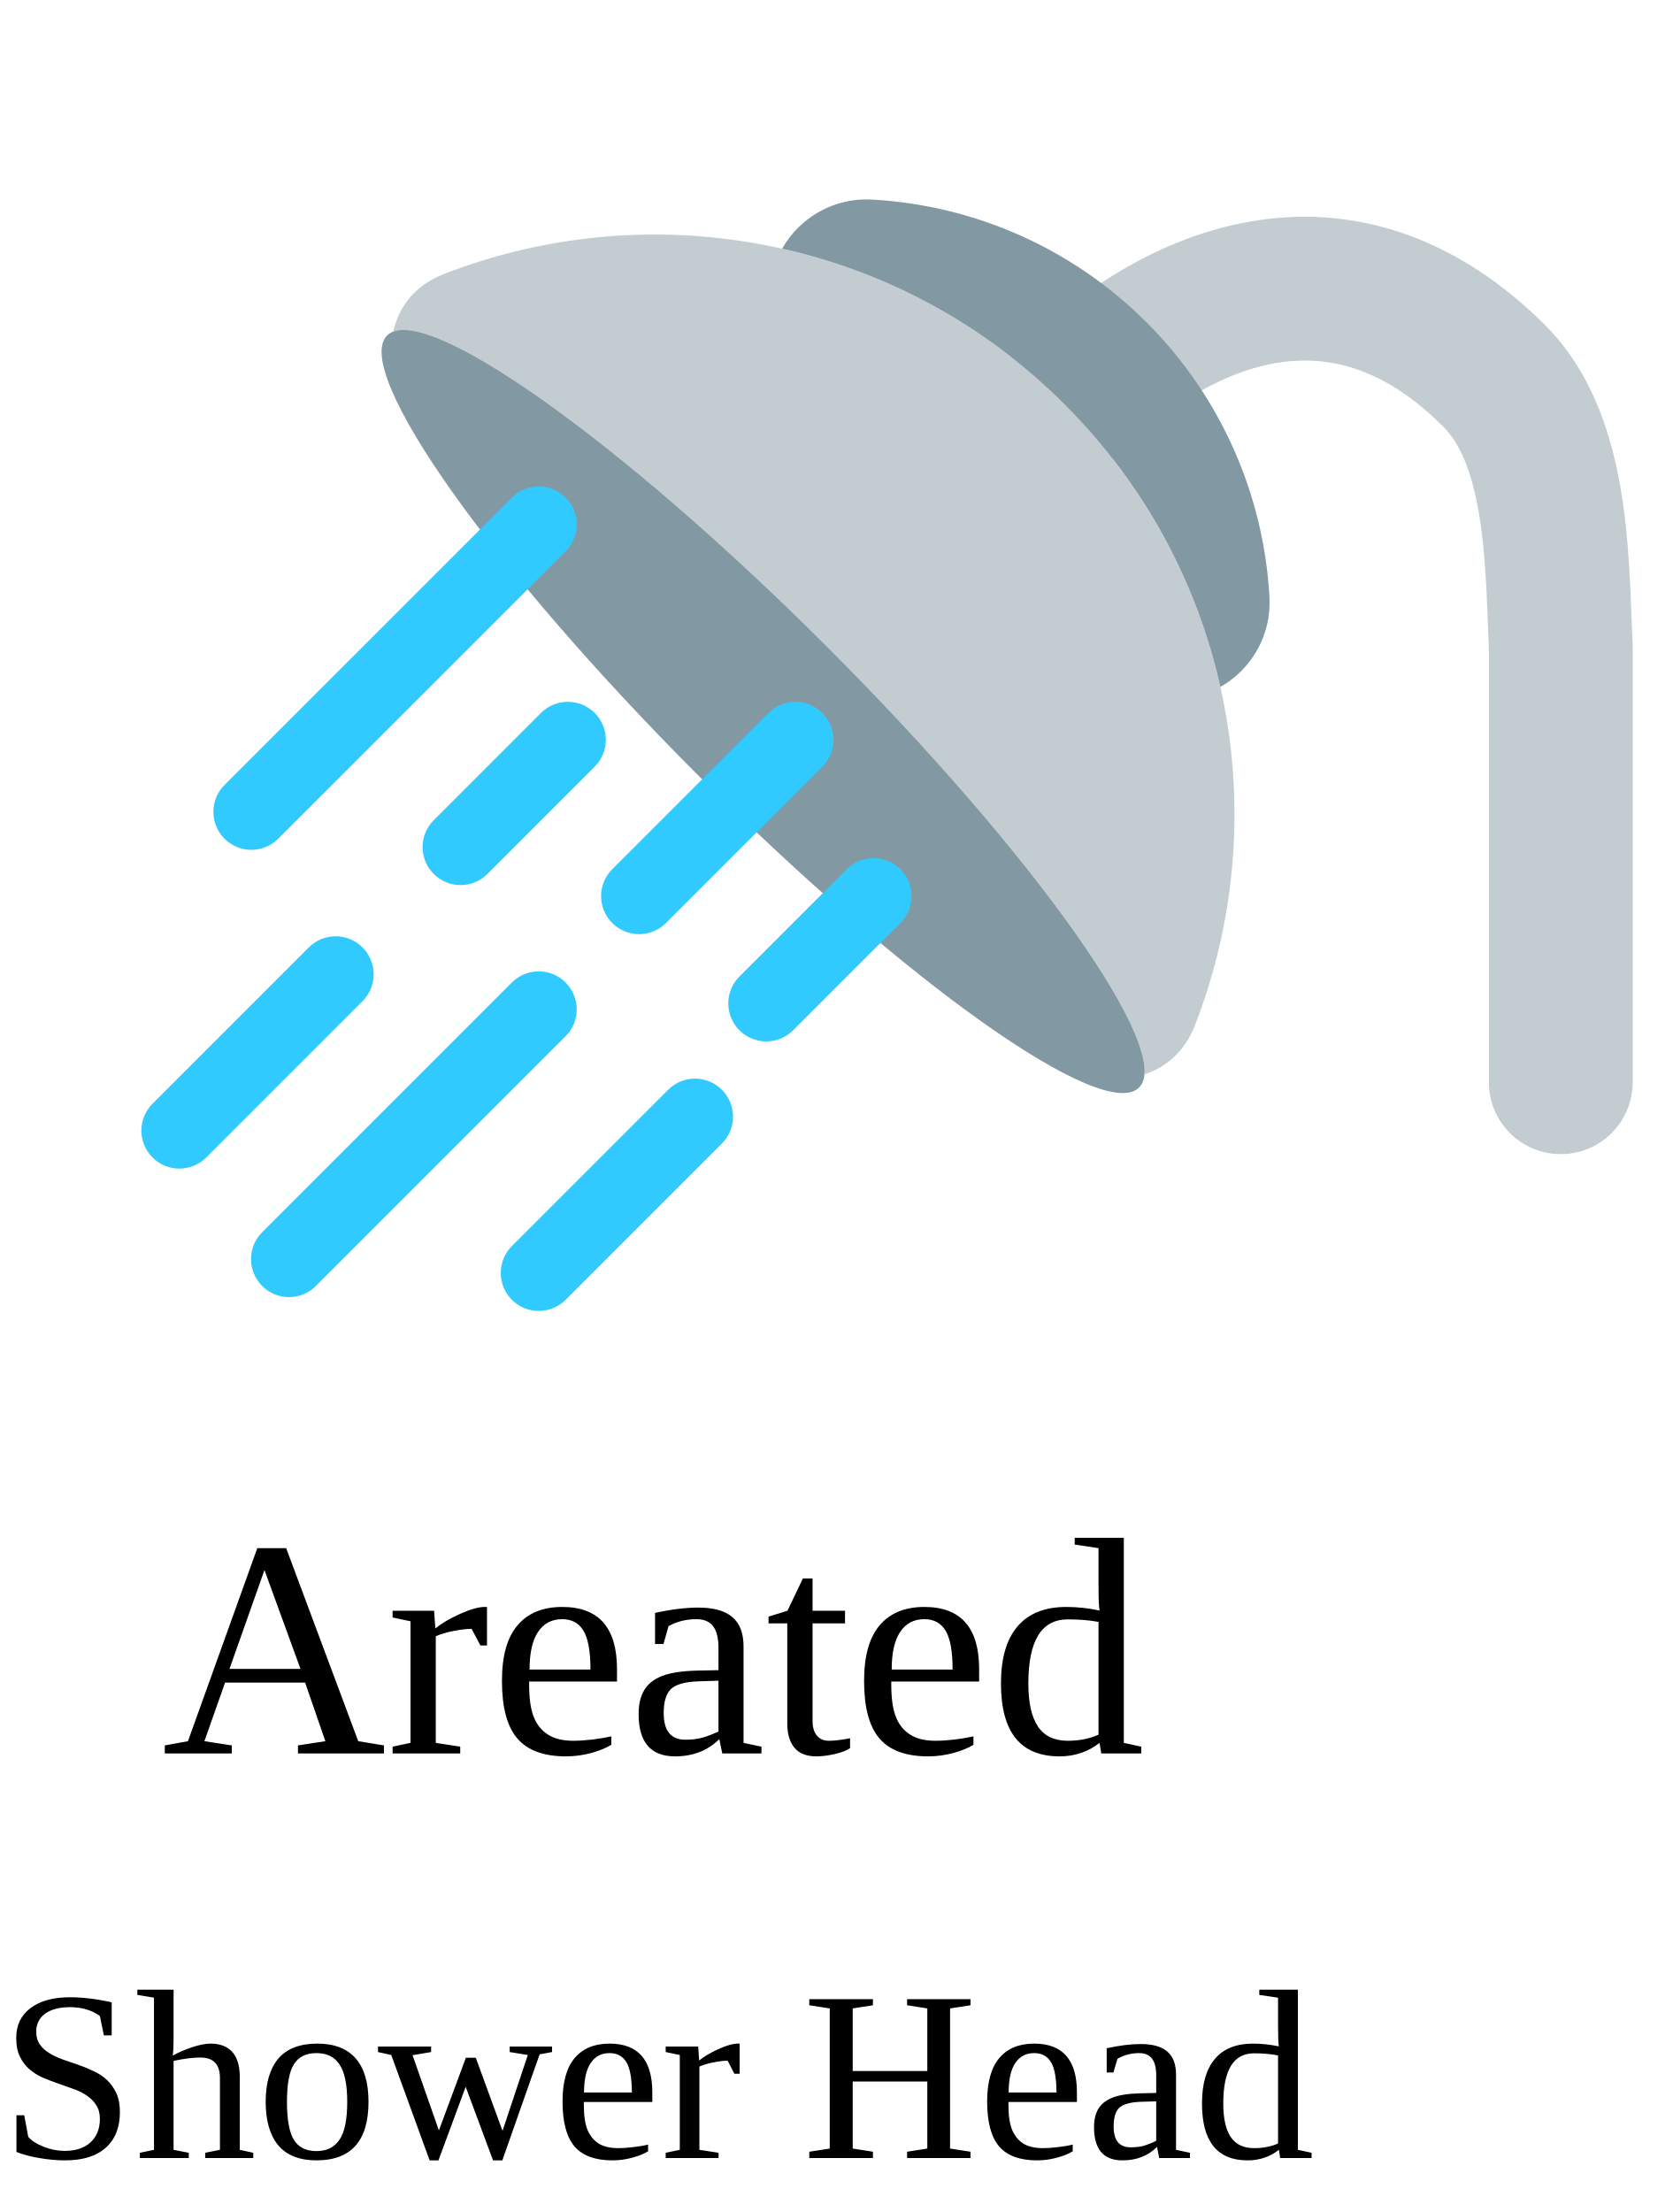
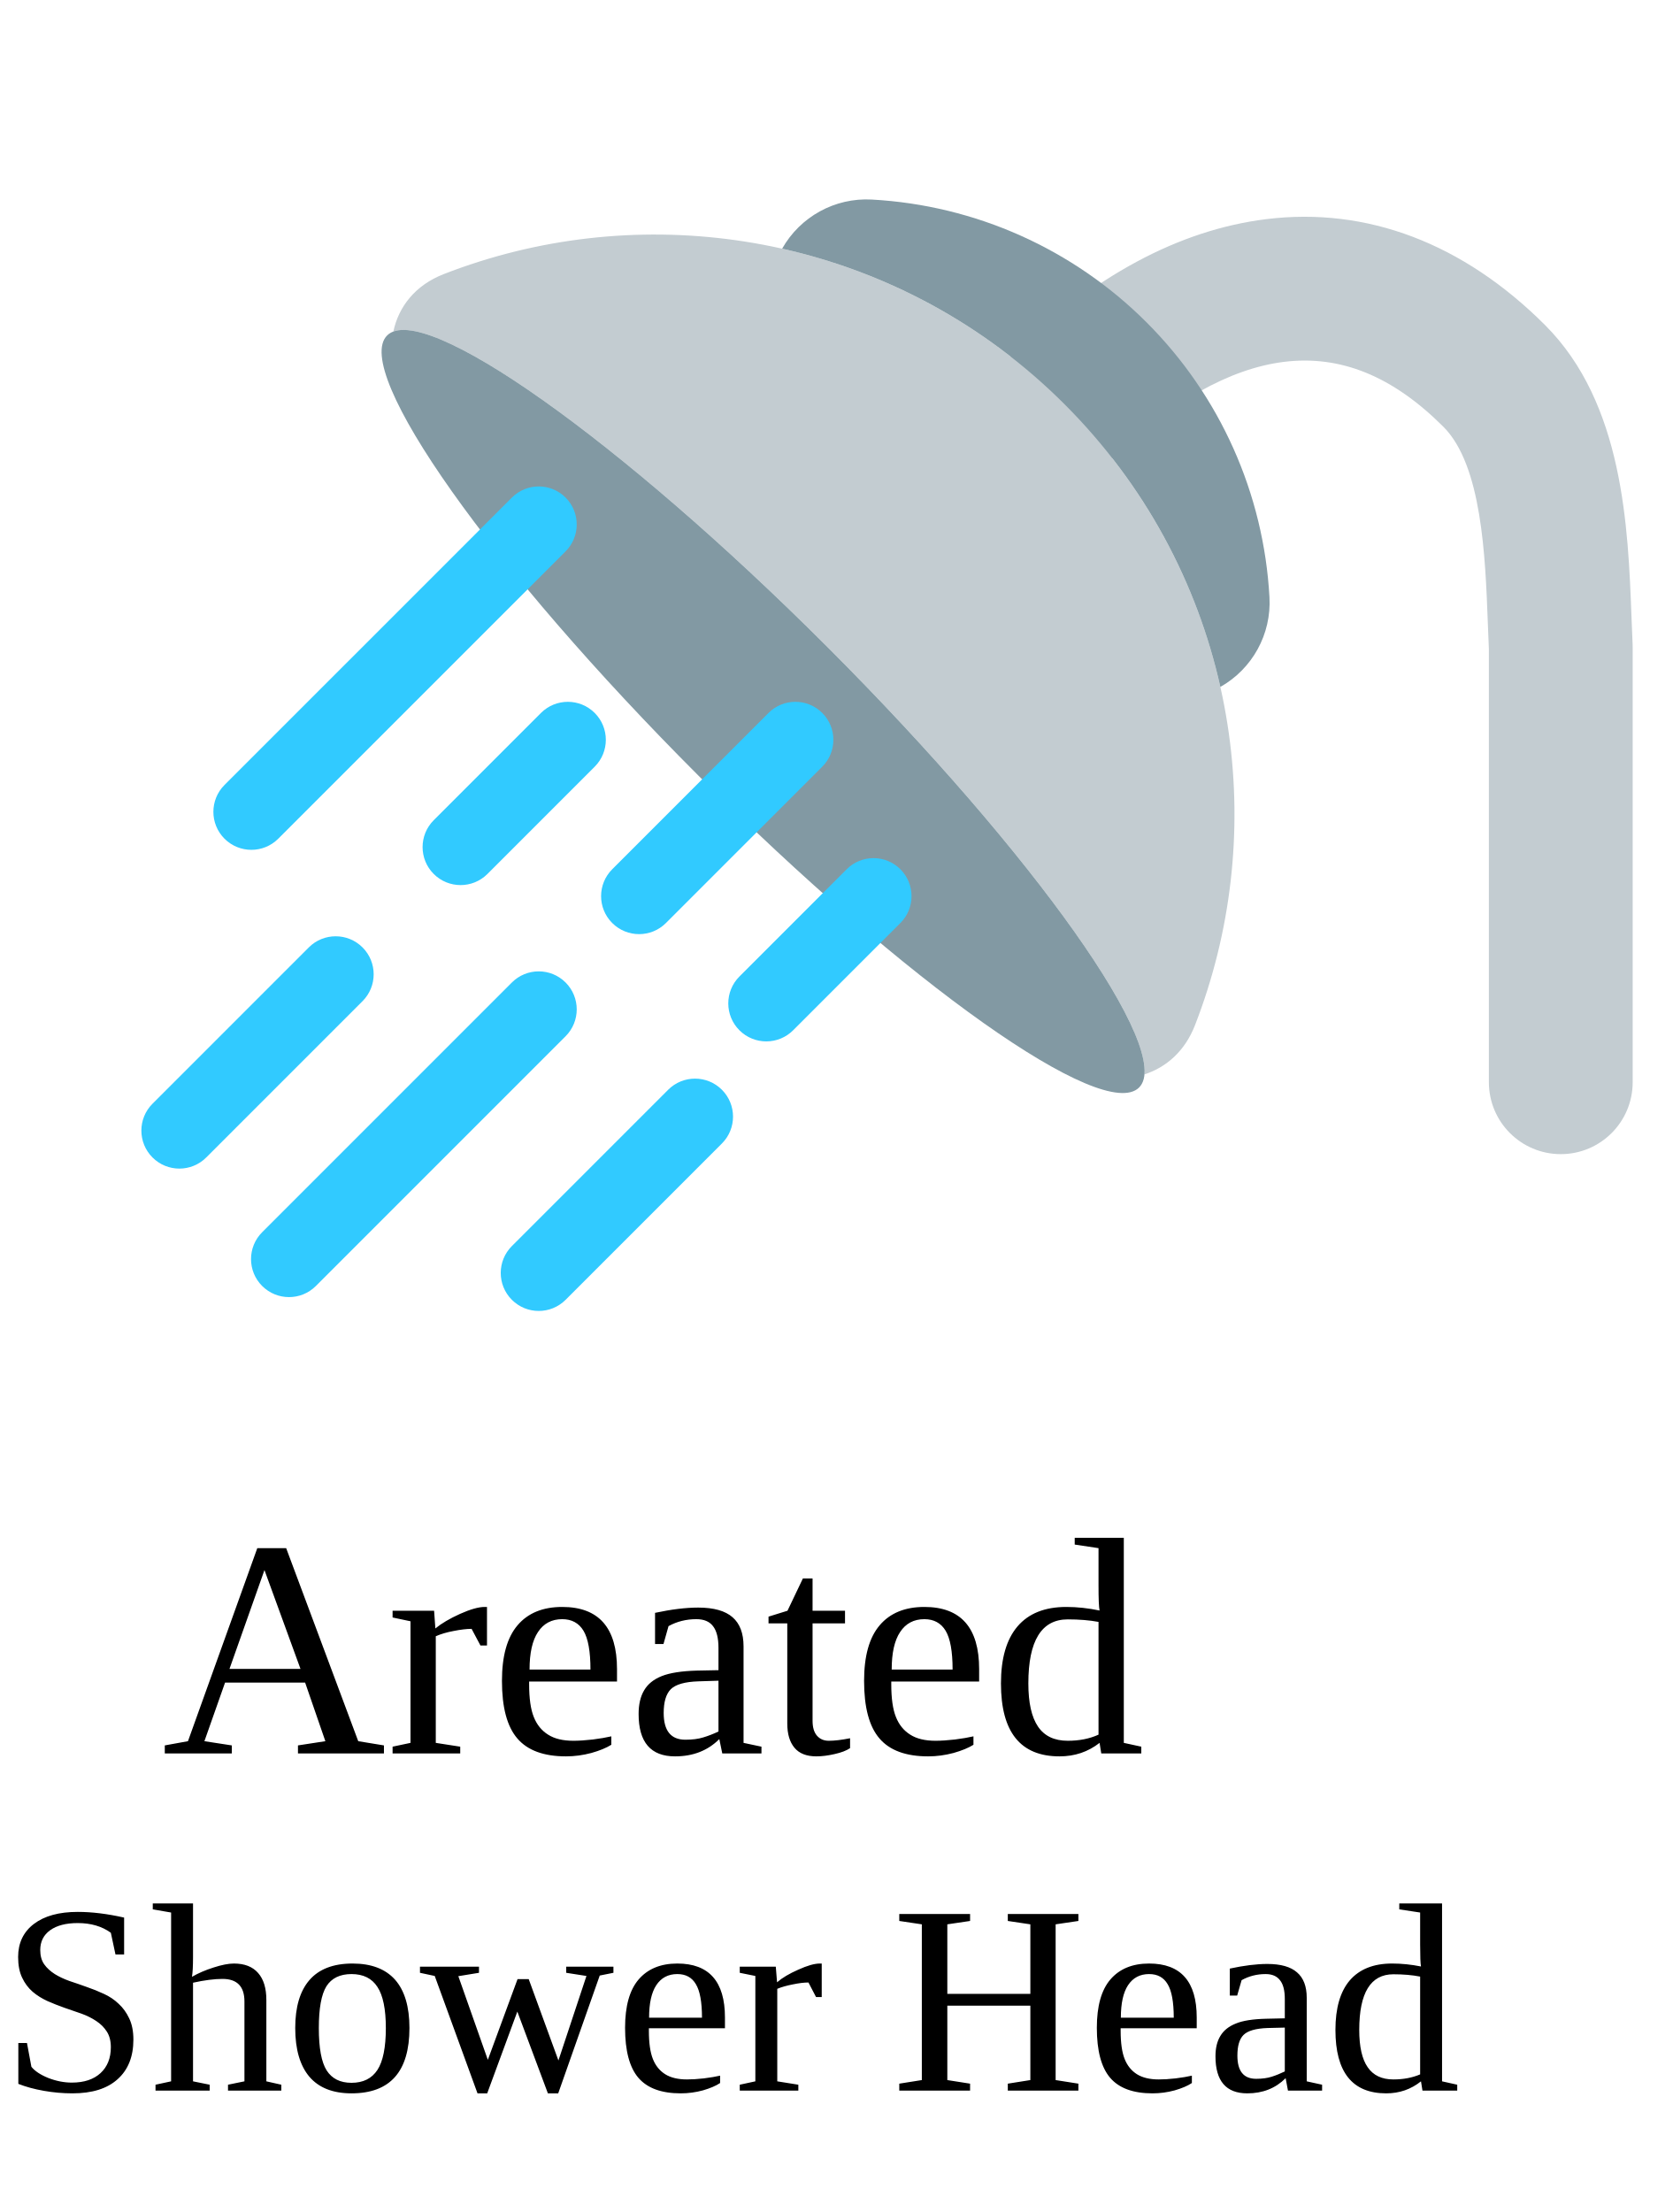
<svg xmlns="http://www.w3.org/2000/svg" width="100%" height="132%" viewBox="0 0 124 164">
  <g transform="translate(10, 10) scale(0.22)">
    <path fill="#C3CCD1" d="M504.79 171.574c-.136-2.87-.248-5.863-.364-8.948c-1.148-30.431-2.721-72.107-29.12-98.508c-27.57-27.57-60.066-39.92-93.985-35.719c-29.462 3.651-58.425 19.247-86.119 46.355C239.99 31.689 166.996 22.42 104.107 46.917c-9.664 3.764-15.216 11.011-16.988 19.364c16.28-6.094 79.699 39.713 146.323 106.337c63.805 63.805 108.51 124.665 106.827 144.001c7.36-2.384 13.624-7.829 17.012-16.526c24.493-62.874 15.238-135.847-27.802-191.053c19.557-19.022 39.499-30.275 57.802-32.543c19.079-2.363 36.66 4.798 53.756 21.892c12.956 12.956 14.114 43.652 14.959 66.065c.115 3.038.227 5.99.357 8.831v145.977c0 13.383 10.85 24.232 24.232 24.232s24.232-10.85 24.232-24.232V172.719l-.027-1.145z" />
    <path fill="#8299A3" d="M233.441 172.617c69.986 69.986 117.003 136.438 105.017 148.424c-11.987 11.987-78.439-35.031-148.424-105.017S73.03 79.587 85.017 67.6s78.438 35.031 148.424 105.017zM382.4 155.819a141.933 141.933 0 0 0-41.404-92.618a141.934 141.934 0 0 0-92.619-41.405c-12.484-.692-24.16 5.81-30.223 16.549c34.897 7.826 68.064 25.312 95.229 52.477c27.163 27.163 44.647 60.326 52.472 95.219c10.737-6.063 17.238-17.735 16.545-30.222z" />
    <path fill="#31CAFF" d="M145.174 392.59l52.678-52.679c5.001-5.001 5.001-13.11 0-18.111c-5.001-5.002-13.11-5.002-18.111 0l-52.678 52.679c-5.001 5.001-5.001 13.11 0 18.111c2.5 2.501 5.778 3.751 9.056 3.751s6.555-1.25 9.055-3.751zm-26.339-143.517l36.148-36.148c5.001-5.001 5.001-13.11 0-18.111c-5.001-5.002-13.11-5.002-18.111 0l-36.148 36.148c-5.001 5.001-5.001 13.11 0 18.111c2.5 2.501 5.778 3.751 9.056 3.751s6.555-1.25 9.055-3.751zm-70.51-11.879l96.849-96.849c5.001-5.001 5.001-13.11 0-18.111c-5.001-5.002-13.11-5.002-18.111 0l-96.849 96.849c-5.001 5.001-5.001 13.11 0 18.111c2.5 2.501 5.778 3.751 9.056 3.751s6.555-1.25 9.055-3.751zm130.672 28.409l52.678-52.678c5.001-5.001 5.001-13.11 0-18.111c-5.001-5.002-13.11-5.002-18.111 0l-52.678 52.678c-5.001 5.001-5.001 13.11 0 18.111c2.5 2.501 5.778 3.751 9.056 3.751s6.555-1.25 9.055-3.751zM24.056 344.619l52.678-52.678c5.001-5.001 5.001-13.11 0-18.111c-5.001-5.002-13.11-5.002-18.111 0L5.944 326.508c-5.001 5.001-5.001 13.11 0 18.111c2.5 2.501 5.778 3.751 9.056 3.751s6.555-1.25 9.056-3.751zm36.957 43.306l84.161-84.162c5.001-5.001 5.001-13.11 0-18.111c-5.001-5.002-13.11-5.002-18.111 0l-84.161 84.162c-5.001 5.001-5.001 13.11 0 18.111c2.5 2.501 5.778 3.751 9.056 3.751s6.555-1.25 9.055-3.751zm151.797-82.423c-3.277 0-6.555-1.25-9.056-3.751c-5.001-5.001-5.001-13.11 0-18.111l36.148-36.148c5.001-5.002 13.11-5.002 18.111 0c5.002 5.001 5.002 13.11 0 18.111l-36.148 36.148a12.763 12.763 0 0 1-9.055 3.751z" />
  </g>
  <text x="12" y="130" fill="black" font-size="x-large">Areated</text>
-   <text x="0" y="160" fill="black" font-size="18px">Shower Head</text>
+   <text x="0" y="155" fill="black" font-size="20px">Shower Head</text>
</svg>
